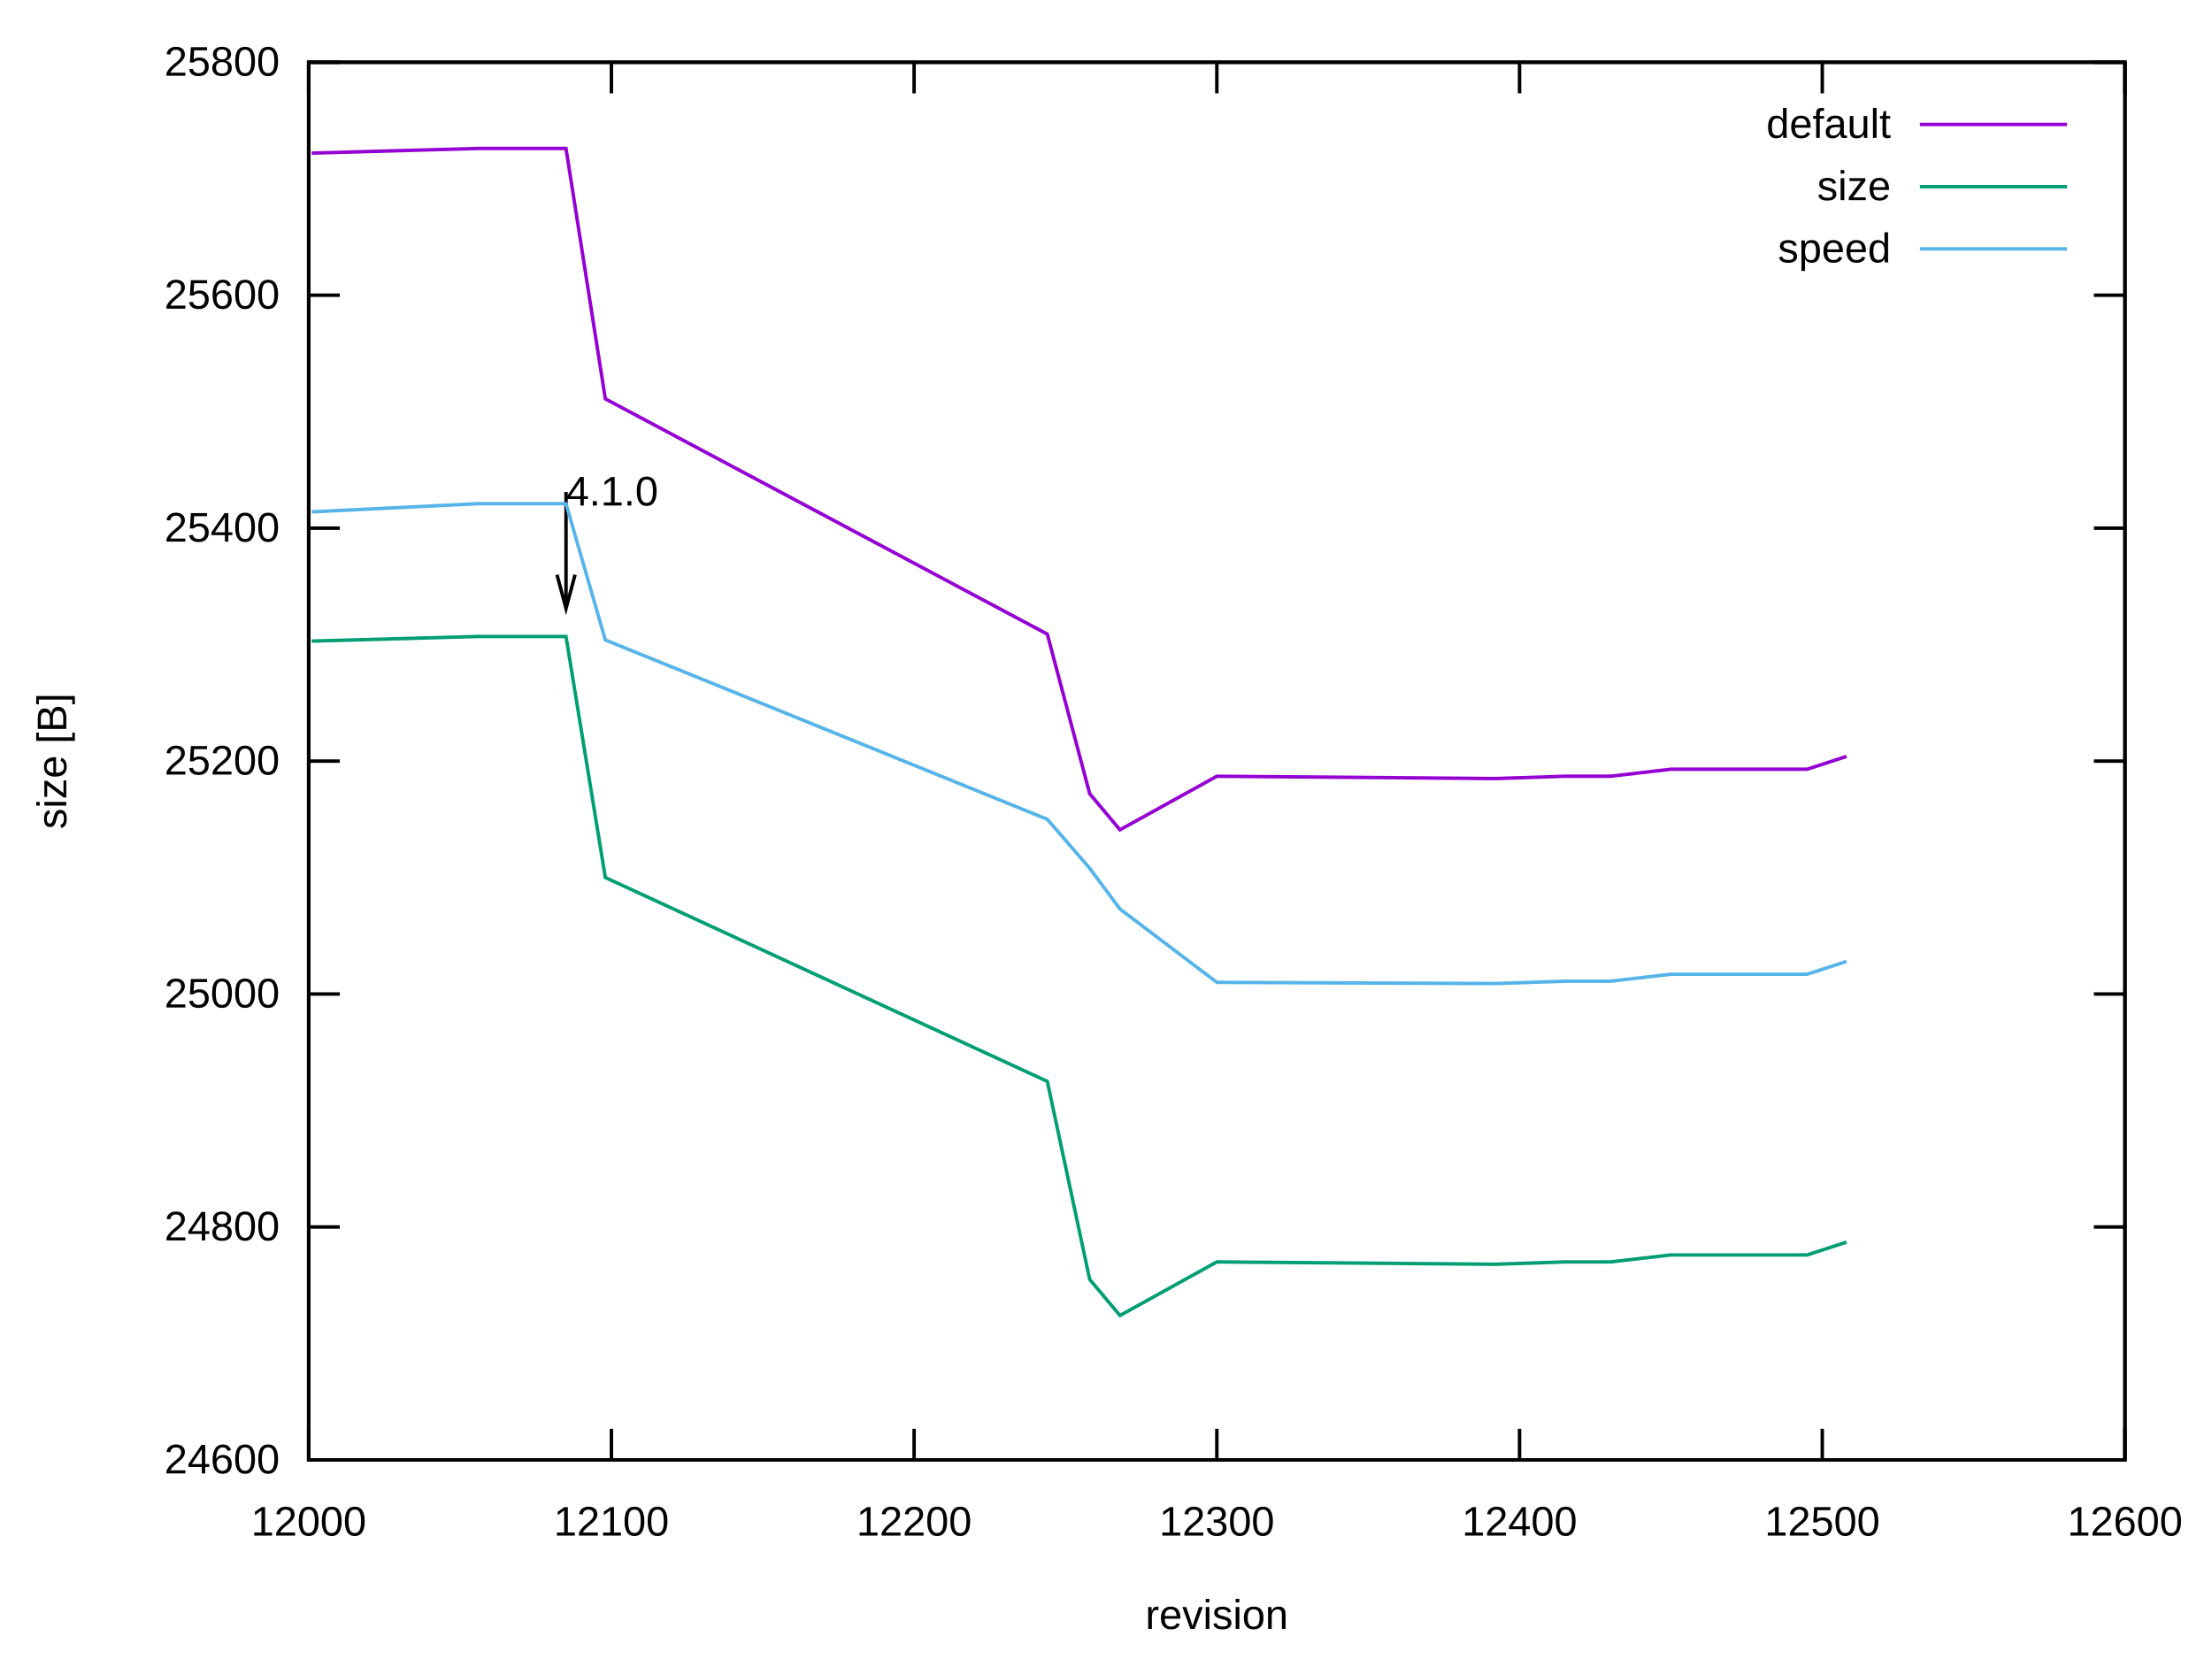
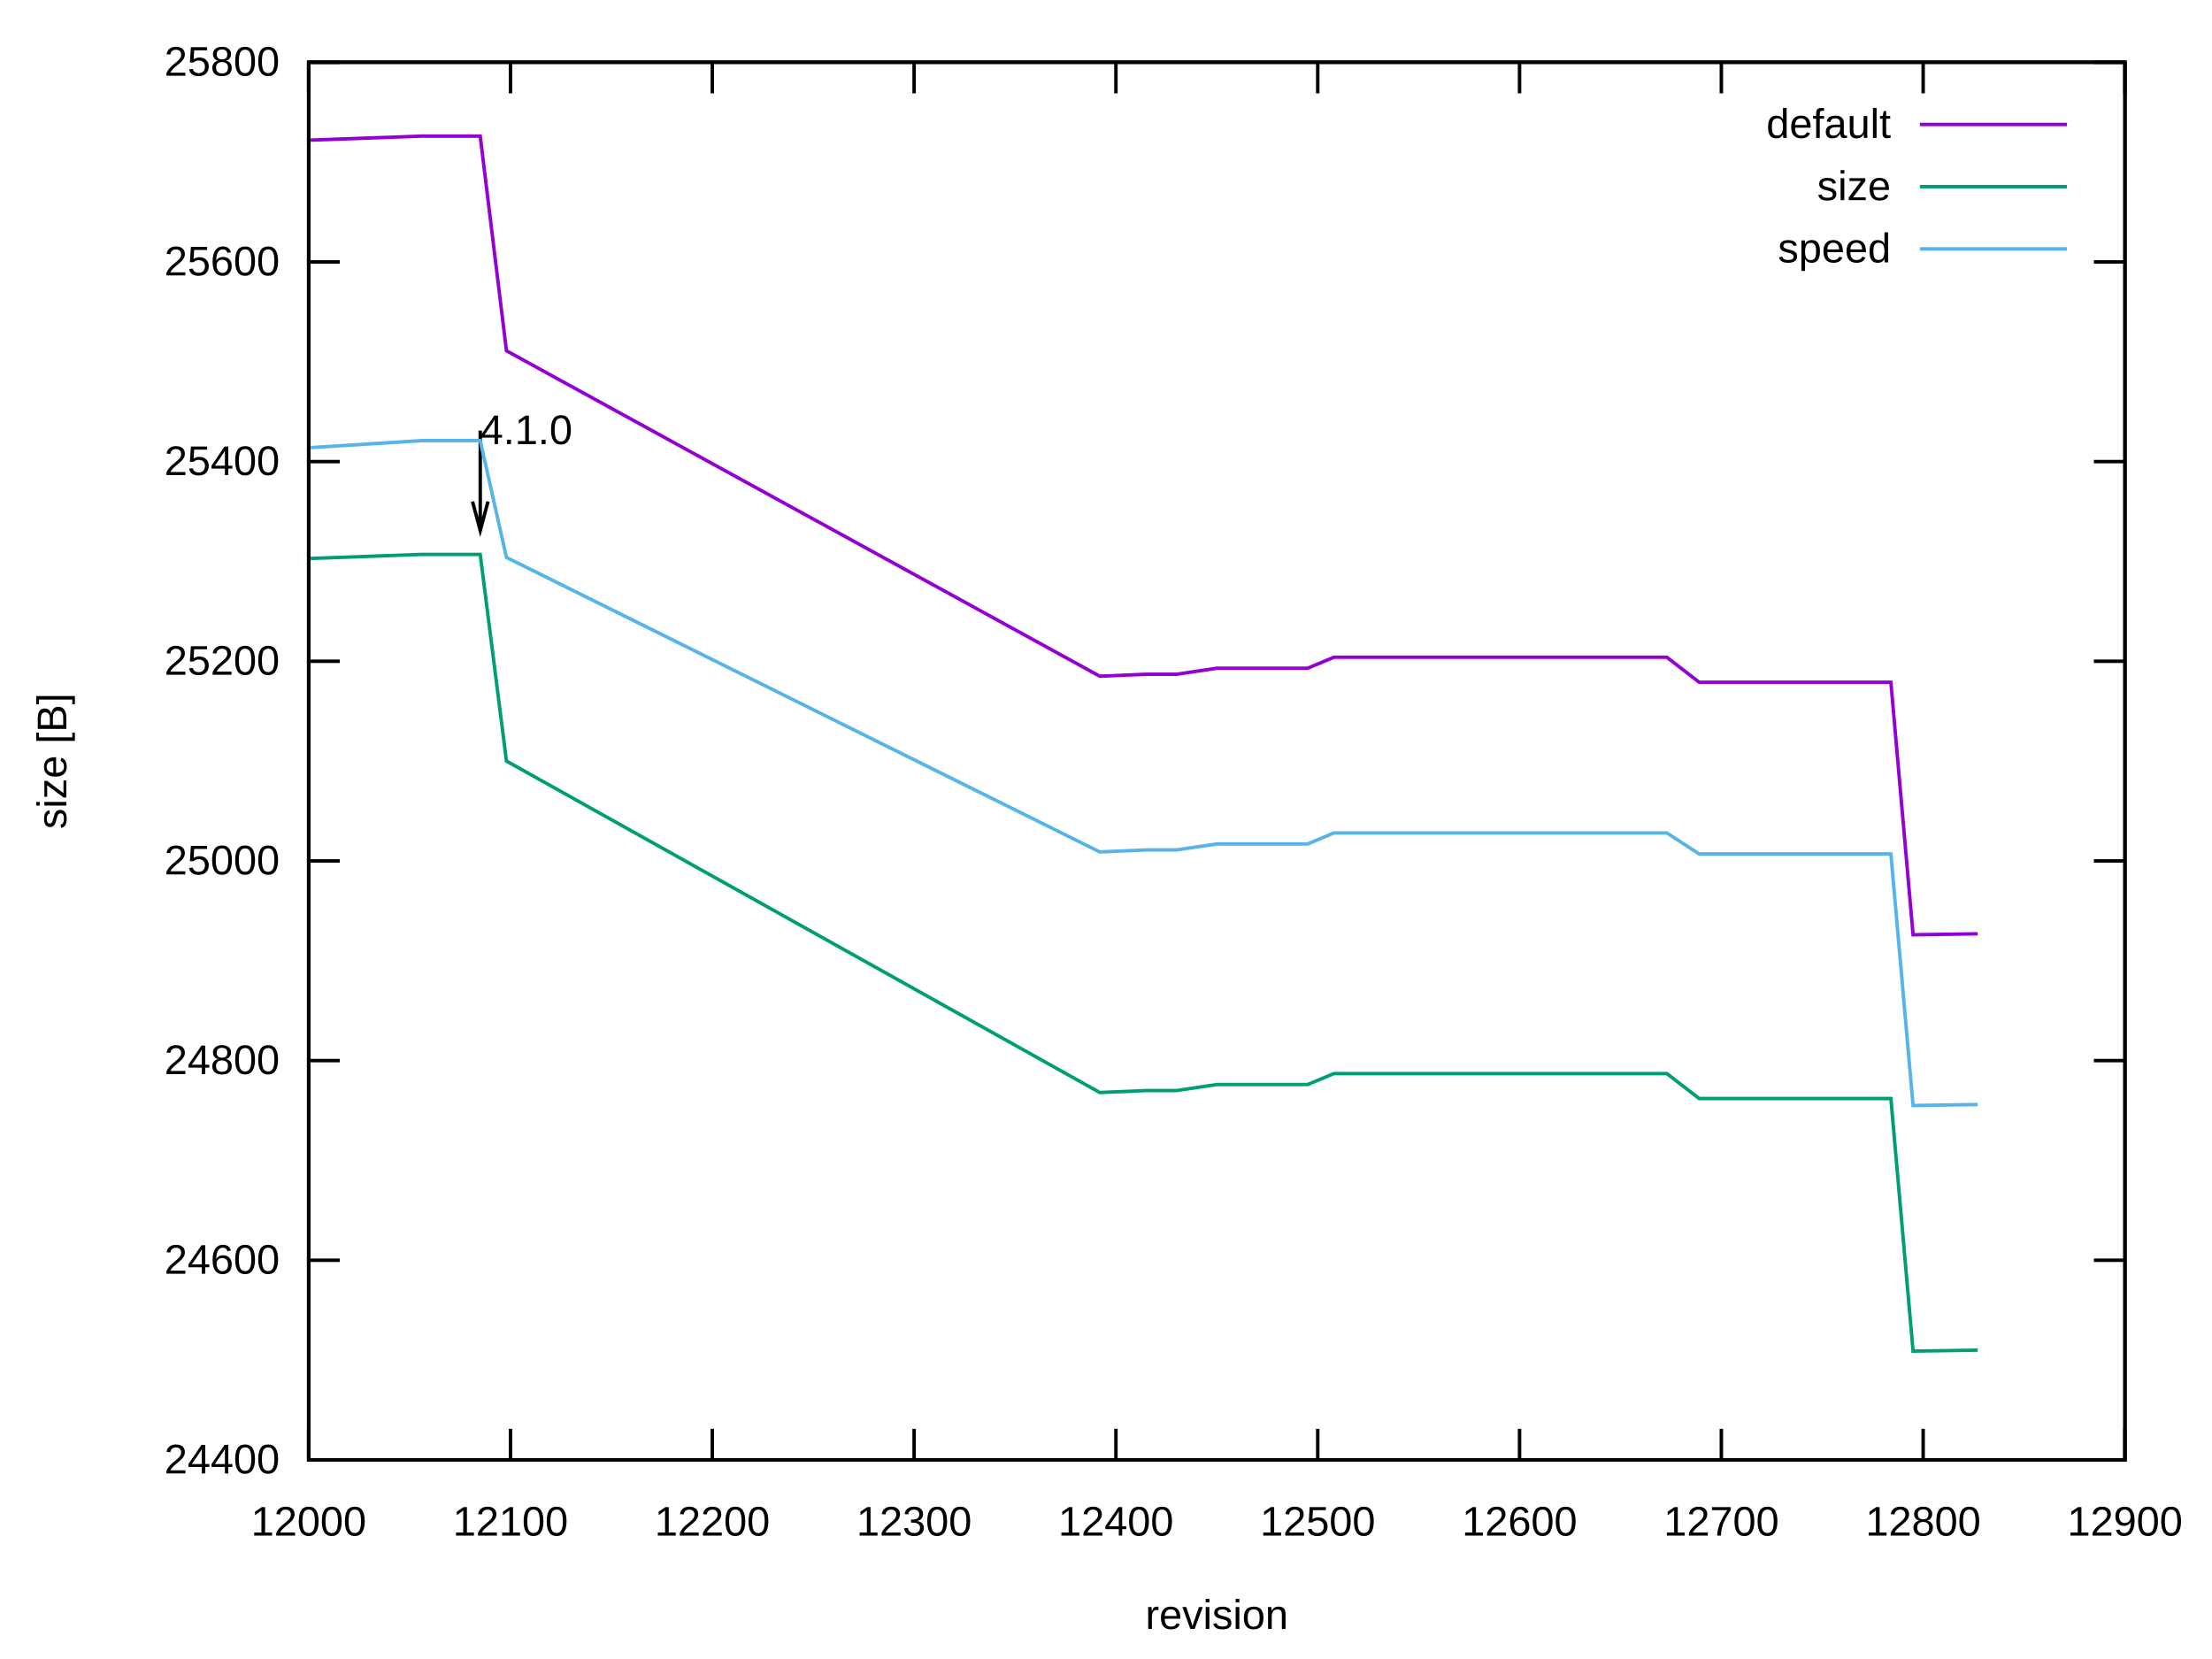
<svg xmlns="http://www.w3.org/2000/svg" xmlns:xlink="http://www.w3.org/1999/xlink" width="640" height="480" viewBox="0 0 640 480">
  <g id="gnuplot_canvas">
    <rect x="0" y="0" width="640" height="480" fill="none" />
    <defs>
      <circle id="gpDot" r="0.5" stroke-width="0.5" stroke="currentColor" />
      <path id="gpPt0" stroke-width="0.222" stroke="currentColor" d="M-1,0 h2 M0,-1 v2" />
      <path id="gpPt1" stroke-width="0.222" stroke="currentColor" d="M-1,-1 L1,1 M1,-1 L-1,1" />
      <path id="gpPt2" stroke-width="0.222" stroke="currentColor" d="M-1,0 L1,0 M0,-1 L0,1 M-1,-1 L1,1 M-1,1 L1,-1" />
      <rect id="gpPt3" stroke-width="0.222" stroke="currentColor" x="-1" y="-1" width="2" height="2" />
      <rect id="gpPt4" stroke-width="0.222" stroke="currentColor" fill="currentColor" x="-1" y="-1" width="2" height="2" />
      <circle id="gpPt5" stroke-width="0.222" stroke="currentColor" cx="0" cy="0" r="1" />
      <use xlink:href="#gpPt5" id="gpPt6" fill="currentColor" stroke="none" />
      <path id="gpPt7" stroke-width="0.222" stroke="currentColor" d="M0,-1.33 L-1.33,0.67 L1.33,0.67 z" />
      <use xlink:href="#gpPt7" id="gpPt8" fill="currentColor" stroke="none" />
      <use xlink:href="#gpPt7" id="gpPt9" stroke="currentColor" transform="rotate(180)" />
      <use xlink:href="#gpPt9" id="gpPt10" fill="currentColor" stroke="none" />
      <use xlink:href="#gpPt3" id="gpPt11" stroke="currentColor" transform="rotate(45)" />
      <use xlink:href="#gpPt11" id="gpPt12" fill="currentColor" stroke="none" />
      <path id="gpPt13" stroke-width="0.222" stroke="currentColor" d="M0,1.330 L1.265,0.411 L0.782,-1.067 L-0.782,-1.076 L-1.265,0.411 z" />
      <use xlink:href="#gpPt13" id="gpPt14" fill="currentColor" stroke="none" />
      <filter id="textbox" filterUnits="objectBoundingBox" x="0" y="0" height="1" width="1">
        <feFlood flood-color="white" flood-opacity="1" result="bgnd" />
        <feComposite in="SourceGraphic" in2="bgnd" operator="atop" />
      </filter>
      <filter id="greybox" filterUnits="objectBoundingBox" x="0" y="0" height="1" width="1">
        <feFlood flood-color="lightgrey" flood-opacity="1" result="grey" />
        <feComposite in="SourceGraphic" in2="grey" operator="atop" />
      </filter>
    </defs>
    <g fill="none" color="white" stroke="currentColor" stroke-width="1.00" stroke-linecap="butt" stroke-linejoin="miter">
</g>
    <g fill="none" color="black" stroke="currentColor" stroke-width="1.00" stroke-linecap="butt" stroke-linejoin="miter">
      <path stroke="black" d="M89.31,422.40 L98.31,422.40 M614.82,422.40 L605.82,422.40  " />
      <g transform="translate(80.92,426.30)" stroke="none" fill="black" font-family="Arial" font-size="12.00" text-anchor="end">
        <text>
+           <tspan font-family="Arial"> 24400</tspan>
+         </text>
+       </g>
+     </g>
+     <g fill="none" color="black" stroke="currentColor" stroke-width="1.00" stroke-linecap="butt" stroke-linejoin="miter">
+       <path stroke="black" d="M89.31,364.63 L98.31,364.63 M614.82,364.63 L605.82,364.63  " />
+       <g transform="translate(80.92,368.53)" stroke="none" fill="black" font-family="Arial" font-size="12.00" text-anchor="end">
+         <text>
          <tspan font-family="Arial"> 24600</tspan>
        </text>
      </g>
    </g>
    <g fill="none" color="black" stroke="currentColor" stroke-width="1.00" stroke-linecap="butt" stroke-linejoin="miter">
-       <path stroke="black" d="M89.31,355.00 L98.31,355.00 M614.82,355.00 L605.82,355.00  " />
-       <g transform="translate(80.92,358.90)" stroke="none" fill="black" font-family="Arial" font-size="12.00" text-anchor="end">
+       <path stroke="black" d="M89.31,306.86 L98.31,306.86 M614.82,306.86 L605.82,306.86  " />
+       <g transform="translate(80.92,310.76)" stroke="none" fill="black" font-family="Arial" font-size="12.00" text-anchor="end">
        <text>
          <tspan font-family="Arial"> 24800</tspan>
        </text>
      </g>
    </g>
    <g fill="none" color="black" stroke="currentColor" stroke-width="1.00" stroke-linecap="butt" stroke-linejoin="miter">
-       <path stroke="black" d="M89.31,287.60 L98.31,287.60 M614.82,287.60 L605.82,287.60  " />
-       <g transform="translate(80.92,291.50)" stroke="none" fill="black" font-family="Arial" font-size="12.00" text-anchor="end">
+       <path stroke="black" d="M89.31,249.09 L98.31,249.09 M614.82,249.09 L605.82,249.09  " />
+       <g transform="translate(80.92,252.99)" stroke="none" fill="black" font-family="Arial" font-size="12.00" text-anchor="end">
        <text>
          <tspan font-family="Arial"> 25000</tspan>
        </text>
      </g>
    </g>
    <g fill="none" color="black" stroke="currentColor" stroke-width="1.00" stroke-linecap="butt" stroke-linejoin="miter">
-       <path stroke="black" d="M89.31,220.21 L98.31,220.21 M614.82,220.21 L605.82,220.21  " />
-       <g transform="translate(80.92,224.11)" stroke="none" fill="black" font-family="Arial" font-size="12.00" text-anchor="end">
+       <path stroke="black" d="M89.31,191.32 L98.31,191.32 M614.82,191.32 L605.82,191.32  " />
+       <g transform="translate(80.92,195.22)" stroke="none" fill="black" font-family="Arial" font-size="12.00" text-anchor="end">
        <text>
          <tspan font-family="Arial"> 25200</tspan>
        </text>
      </g>
    </g>
    <g fill="none" color="black" stroke="currentColor" stroke-width="1.00" stroke-linecap="butt" stroke-linejoin="miter">
-       <path stroke="black" d="M89.31,152.81 L98.31,152.81 M614.82,152.81 L605.82,152.81  " />
-       <g transform="translate(80.92,156.71)" stroke="none" fill="black" font-family="Arial" font-size="12.00" text-anchor="end">
+       <path stroke="black" d="M89.31,133.55 L98.31,133.55 M614.82,133.55 L605.82,133.55  " />
+       <g transform="translate(80.92,137.45)" stroke="none" fill="black" font-family="Arial" font-size="12.00" text-anchor="end">
        <text>
          <tspan font-family="Arial"> 25400</tspan>
        </text>
      </g>
    </g>
    <g fill="none" color="black" stroke="currentColor" stroke-width="1.00" stroke-linecap="butt" stroke-linejoin="miter">
-       <path stroke="black" d="M89.31,85.41 L98.31,85.41 M614.82,85.41 L605.82,85.41  " />
-       <g transform="translate(80.92,89.31)" stroke="none" fill="black" font-family="Arial" font-size="12.00" text-anchor="end">
+       <path stroke="black" d="M89.31,75.78 L98.31,75.78 M614.82,75.78 L605.82,75.78  " />
+       <g transform="translate(80.92,79.68)" stroke="none" fill="black" font-family="Arial" font-size="12.00" text-anchor="end">
        <text>
          <tspan font-family="Arial"> 25600</tspan>
        </text>
      </g>
    </g>
    <g fill="none" color="black" stroke="currentColor" stroke-width="1.00" stroke-linecap="butt" stroke-linejoin="miter">
      <path stroke="black" d="M89.31,18.01 L98.31,18.01 M614.82,18.01 L605.82,18.01  " />
      <g transform="translate(80.92,21.91)" stroke="none" fill="black" font-family="Arial" font-size="12.00" text-anchor="end">
        <text>
          <tspan font-family="Arial"> 25800</tspan>
        </text>
      </g>
    </g>
    <g fill="none" color="black" stroke="currentColor" stroke-width="1.00" stroke-linecap="butt" stroke-linejoin="miter">
      <path stroke="black" d="M89.31,422.40 L89.31,413.40 M89.31,18.01 L89.31,27.01  " />
      <g transform="translate(89.31,444.30)" stroke="none" fill="black" font-family="Arial" font-size="12.00" text-anchor="middle">
        <text>
          <tspan font-family="Arial"> 12000</tspan>
        </text>
      </g>
    </g>
    <g fill="none" color="black" stroke="currentColor" stroke-width="1.00" stroke-linecap="butt" stroke-linejoin="miter">
-       <path stroke="black" d="M176.90,422.40 L176.90,413.40 M176.90,18.01 L176.90,27.01  " />
-       <g transform="translate(176.90,444.30)" stroke="none" fill="black" font-family="Arial" font-size="12.00" text-anchor="middle">
+       <path stroke="black" d="M147.70,422.40 L147.70,413.40 M147.70,18.01 L147.70,27.01  " />
+       <g transform="translate(147.70,444.30)" stroke="none" fill="black" font-family="Arial" font-size="12.00" text-anchor="middle">
        <text>
          <tspan font-family="Arial"> 12100</tspan>
+         </text>
+       </g>
+     </g>
+     <g fill="none" color="black" stroke="currentColor" stroke-width="1.00" stroke-linecap="butt" stroke-linejoin="miter">
+       <path stroke="black" d="M206.09,422.40 L206.09,413.40 M206.09,18.01 L206.09,27.01  " />
+       <g transform="translate(206.09,444.30)" stroke="none" fill="black" font-family="Arial" font-size="12.00" text-anchor="middle">
+         <text>
+           <tspan font-family="Arial"> 12200</tspan>
        </text>
      </g>
    </g>
    <g fill="none" color="black" stroke="currentColor" stroke-width="1.00" stroke-linecap="butt" stroke-linejoin="miter">
      <path stroke="black" d="M264.48,422.40 L264.48,413.40 M264.48,18.01 L264.48,27.01  " />
      <g transform="translate(264.48,444.30)" stroke="none" fill="black" font-family="Arial" font-size="12.00" text-anchor="middle">
        <text>
-           <tspan font-family="Arial"> 12200</tspan>
-         </text>
-       </g>
-     </g>
-     <g fill="none" color="black" stroke="currentColor" stroke-width="1.00" stroke-linecap="butt" stroke-linejoin="miter">
-       <path stroke="black" d="M352.07,422.40 L352.07,413.40 M352.07,18.01 L352.07,27.01  " />
-       <g transform="translate(352.07,444.30)" stroke="none" fill="black" font-family="Arial" font-size="12.00" text-anchor="middle">
-         <text>
          <tspan font-family="Arial"> 12300</tspan>
+         </text>
+       </g>
+     </g>
+     <g fill="none" color="black" stroke="currentColor" stroke-width="1.00" stroke-linecap="butt" stroke-linejoin="miter">
+       <path stroke="black" d="M322.87,422.40 L322.87,413.40 M322.87,18.01 L322.87,27.01  " />
+       <g transform="translate(322.87,444.30)" stroke="none" fill="black" font-family="Arial" font-size="12.00" text-anchor="middle">
+         <text>
+           <tspan font-family="Arial"> 12400</tspan>
+         </text>
+       </g>
+     </g>
+     <g fill="none" color="black" stroke="currentColor" stroke-width="1.00" stroke-linecap="butt" stroke-linejoin="miter">
+       <path stroke="black" d="M381.26,422.40 L381.26,413.40 M381.26,18.01 L381.26,27.01  " />
+       <g transform="translate(381.26,444.30)" stroke="none" fill="black" font-family="Arial" font-size="12.00" text-anchor="middle">
+         <text>
+           <tspan font-family="Arial"> 12500</tspan>
        </text>
      </g>
    </g>
    <g fill="none" color="black" stroke="currentColor" stroke-width="1.00" stroke-linecap="butt" stroke-linejoin="miter">
      <path stroke="black" d="M439.65,422.40 L439.65,413.40 M439.65,18.01 L439.65,27.01  " />
      <g transform="translate(439.65,444.30)" stroke="none" fill="black" font-family="Arial" font-size="12.00" text-anchor="middle">
        <text>
-           <tspan font-family="Arial"> 12400</tspan>
-         </text>
-       </g>
-     </g>
-     <g fill="none" color="black" stroke="currentColor" stroke-width="1.00" stroke-linecap="butt" stroke-linejoin="miter">
-       <path stroke="black" d="M527.24,422.40 L527.24,413.40 M527.24,18.01 L527.24,27.01  " />
-       <g transform="translate(527.24,444.30)" stroke="none" fill="black" font-family="Arial" font-size="12.00" text-anchor="middle">
-         <text>
-           <tspan font-family="Arial"> 12500</tspan>
+           <tspan font-family="Arial"> 12600</tspan>
+         </text>
+       </g>
+     </g>
+     <g fill="none" color="black" stroke="currentColor" stroke-width="1.00" stroke-linecap="butt" stroke-linejoin="miter">
+       <path stroke="black" d="M498.04,422.40 L498.04,413.40 M498.04,18.01 L498.04,27.01  " />
+       <g transform="translate(498.04,444.30)" stroke="none" fill="black" font-family="Arial" font-size="12.00" text-anchor="middle">
+         <text>
+           <tspan font-family="Arial"> 12700</tspan>
+         </text>
+       </g>
+     </g>
+     <g fill="none" color="black" stroke="currentColor" stroke-width="1.00" stroke-linecap="butt" stroke-linejoin="miter">
+       <path stroke="black" d="M556.43,422.40 L556.43,413.40 M556.43,18.01 L556.43,27.01  " />
+       <g transform="translate(556.43,444.30)" stroke="none" fill="black" font-family="Arial" font-size="12.00" text-anchor="middle">
+         <text>
+           <tspan font-family="Arial"> 12800</tspan>
        </text>
      </g>
    </g>
    <g fill="none" color="black" stroke="currentColor" stroke-width="1.00" stroke-linecap="butt" stroke-linejoin="miter">
      <path stroke="black" d="M614.82,422.40 L614.82,413.40 M614.82,18.01 L614.82,27.01  " />
      <g transform="translate(614.82,444.30)" stroke="none" fill="black" font-family="Arial" font-size="12.00" text-anchor="middle">
        <text>
-           <tspan font-family="Arial"> 12600</tspan>
+           <tspan font-family="Arial"> 12900</tspan>
        </text>
      </g>
    </g>
    <g fill="none" color="black" stroke="currentColor" stroke-width="1.00" stroke-linecap="butt" stroke-linejoin="miter">
</g>
    <g fill="none" color="black" stroke="currentColor" stroke-width="1.00" stroke-linecap="butt" stroke-linejoin="miter">
      <path stroke="black" d="M89.31,18.01 L89.31,422.40 L614.82,422.40 L614.82,18.01 L89.31,18.01 Z  " />
-       <g transform="translate(163.76,146.26)" stroke="none" fill="black" font-family="Arial" font-size="12.00" text-anchor="start">
+       <g transform="translate(138.94,128.50)" stroke="none" fill="black" font-family="Arial" font-size="12.00" text-anchor="start">
        <text>
          <tspan font-family="Arial">4.1.0</tspan>
        </text>
      </g>
-       <path stroke="black" d="M161.16,166.29 L163.77,176.05 L166.38,166.29 M163.77,142.35 L163.77,176.05  " />
+       <path stroke="black" d="M136.71,145.11 L138.95,153.47 L141.19,145.11 M138.95,124.59 L138.95,153.47  " />
    </g>
    <g fill="none" color="black" stroke="currentColor" stroke-width="1.00" stroke-linecap="butt" stroke-linejoin="miter">
      <g transform="translate(19.18,220.21) rotate(270)" stroke="none" fill="black" font-family="Arial" font-size="12.00" text-anchor="middle">
        <text>
          <tspan font-family="Arial">size [B]</tspan>
        </text>
      </g>
    </g>
    <g fill="none" color="black" stroke="currentColor" stroke-width="1.00" stroke-linecap="butt" stroke-linejoin="miter">
      <g transform="translate(352.06,471.30)" stroke="none" fill="black" font-family="Arial" font-size="12.00" text-anchor="middle">
        <text>
          <tspan font-family="Arial">revision</tspan>
        </text>
      </g>
    </g>
    <g fill="none" color="black" stroke="currentColor" stroke-width="1.00" stroke-linecap="butt" stroke-linejoin="miter">
</g>
    <g id="gnuplot_plot_1">
      <g fill="none" color="black" stroke="currentColor" stroke-width="1.00" stroke-linecap="butt" stroke-linejoin="miter">
        <g transform="translate(547.09,39.91)" stroke="none" fill="black" font-family="Arial" font-size="12.00" text-anchor="end">
          <text>
            <tspan font-family="Arial">default</tspan>
          </text>
        </g>
      </g>
      <g fill="none" color="black" stroke="currentColor" stroke-width="1.00" stroke-linecap="butt" stroke-linejoin="miter">
-         <path stroke="rgb(148,   0, 211)" d="M555.48,36.01 L598.04,36.01 M90.19,44.30 L138.36,42.95 L163.76,42.95 L175.14,115.40 L303.02,183.47 L315.28,229.64   L324.04,240.09 L352.07,224.59 L432.64,225.26 L452.79,224.59 L465.93,224.59 L483.44,222.56 L495.70,222.56 L516.72,222.56   L522.86,222.56 L534.24,218.86  " />
+         <path stroke="rgb(148,   0, 211)" d="M555.48,36.01 L598.04,36.01 M89.89,40.54 L122.01,39.38 L138.94,39.38 L146.53,101.49 L318.20,195.65 L331.63,195.08   L340.39,195.08 L352.07,193.34 L360.24,193.34 L374.25,193.34 L378.34,193.34 L385.93,190.16 L464.17,190.16 L482.27,190.16   L491.62,197.39 L493.37,197.39 L524.90,197.39 L547.09,197.39 L553.51,270.46 L572.20,270.18  " />
      </g>
    </g>
    <g id="gnuplot_plot_2">
      <g fill="none" color="black" stroke="currentColor" stroke-width="1.00" stroke-linecap="butt" stroke-linejoin="miter">
        <g transform="translate(547.09,57.91)" stroke="none" fill="black" font-family="Arial" font-size="12.00" text-anchor="end">
          <text>
            <tspan font-family="Arial">size</tspan>
          </text>
        </g>
      </g>
      <g fill="none" color="black" stroke="currentColor" stroke-width="1.00" stroke-linecap="butt" stroke-linejoin="miter">
-         <path stroke="rgb(  0, 158, 115)" d="M555.48,54.01 L598.04,54.01 M90.19,185.49 L138.36,184.15 L163.76,184.15 L175.14,253.90 L303.02,312.88 L315.28,370.17   L324.04,380.61 L352.07,365.11 L432.64,365.79 L452.79,365.11 L465.93,365.11 L483.44,363.09 L495.70,363.09 L516.72,363.09   L522.86,363.09 L534.24,359.38  " />
+         <path stroke="rgb(  0, 158, 115)" d="M555.48,54.01 L598.04,54.01 M89.89,161.57 L122.01,160.41 L138.94,160.41 L146.53,220.20 L318.20,316.10 L331.63,315.53   L340.39,315.53 L352.07,313.79 L360.24,313.79 L374.25,313.79 L378.34,313.79 L385.93,310.62 L464.17,310.62 L482.27,310.62   L491.62,317.84 L493.37,317.84 L524.90,317.84 L547.09,317.84 L553.51,390.92 L572.20,390.63  " />
      </g>
    </g>
    <g id="gnuplot_plot_3">
      <g fill="none" color="black" stroke="currentColor" stroke-width="1.00" stroke-linecap="butt" stroke-linejoin="miter">
        <g transform="translate(547.09,75.91)" stroke="none" fill="black" font-family="Arial" font-size="12.00" text-anchor="end">
          <text>
            <tspan font-family="Arial">speed</tspan>
          </text>
        </g>
      </g>
      <g fill="none" color="black" stroke="currentColor" stroke-width="1.00" stroke-linecap="butt" stroke-linejoin="miter">
-         <path stroke="rgb( 86, 180, 233)" d="M555.48,72.01 L598.04,72.01 M90.19,148.09 L138.36,145.73 L163.76,145.73 L175.14,185.16 L303.02,237.05 L315.28,251.21   L324.04,263.00 L352.07,284.23 L432.64,284.57 L452.79,283.90 L465.93,283.90 L483.44,281.87 L495.70,281.87 L516.72,281.87   L522.86,281.87 L534.24,278.17  " />
+         <path stroke="rgb( 86, 180, 233)" d="M555.48,72.01 L598.04,72.01 M89.89,129.51 L122.01,127.48 L138.94,127.48 L146.53,161.28 L318.20,246.49 L331.63,245.91   L340.39,245.91 L352.07,244.18 L360.24,244.18 L374.25,244.18 L378.34,244.18 L385.93,241.00 L464.17,241.00 L482.27,241.00   L491.62,247.07 L493.37,247.07 L524.90,247.07 L547.09,247.07 L553.51,319.86 L572.20,319.57  " />
      </g>
    </g>
    <g fill="none" color="white" stroke="rgb( 86, 180, 233)" stroke-width="2.00" stroke-linecap="butt" stroke-linejoin="miter">
</g>
    <g fill="none" color="black" stroke="currentColor" stroke-width="2.00" stroke-linecap="butt" stroke-linejoin="miter">
</g>
    <g fill="none" color="black" stroke="black" stroke-width="1.00" stroke-linecap="butt" stroke-linejoin="miter">
</g>
    <g fill="none" color="black" stroke="currentColor" stroke-width="1.00" stroke-linecap="butt" stroke-linejoin="miter">
      <path stroke="black" d="M89.31,18.01 L89.31,422.40 L614.82,422.40 L614.82,18.01 L89.31,18.01 Z  " />
    </g>
    <g fill="none" color="black" stroke="currentColor" stroke-width="1.00" stroke-linecap="butt" stroke-linejoin="miter">
</g>
  </g>
</svg>
